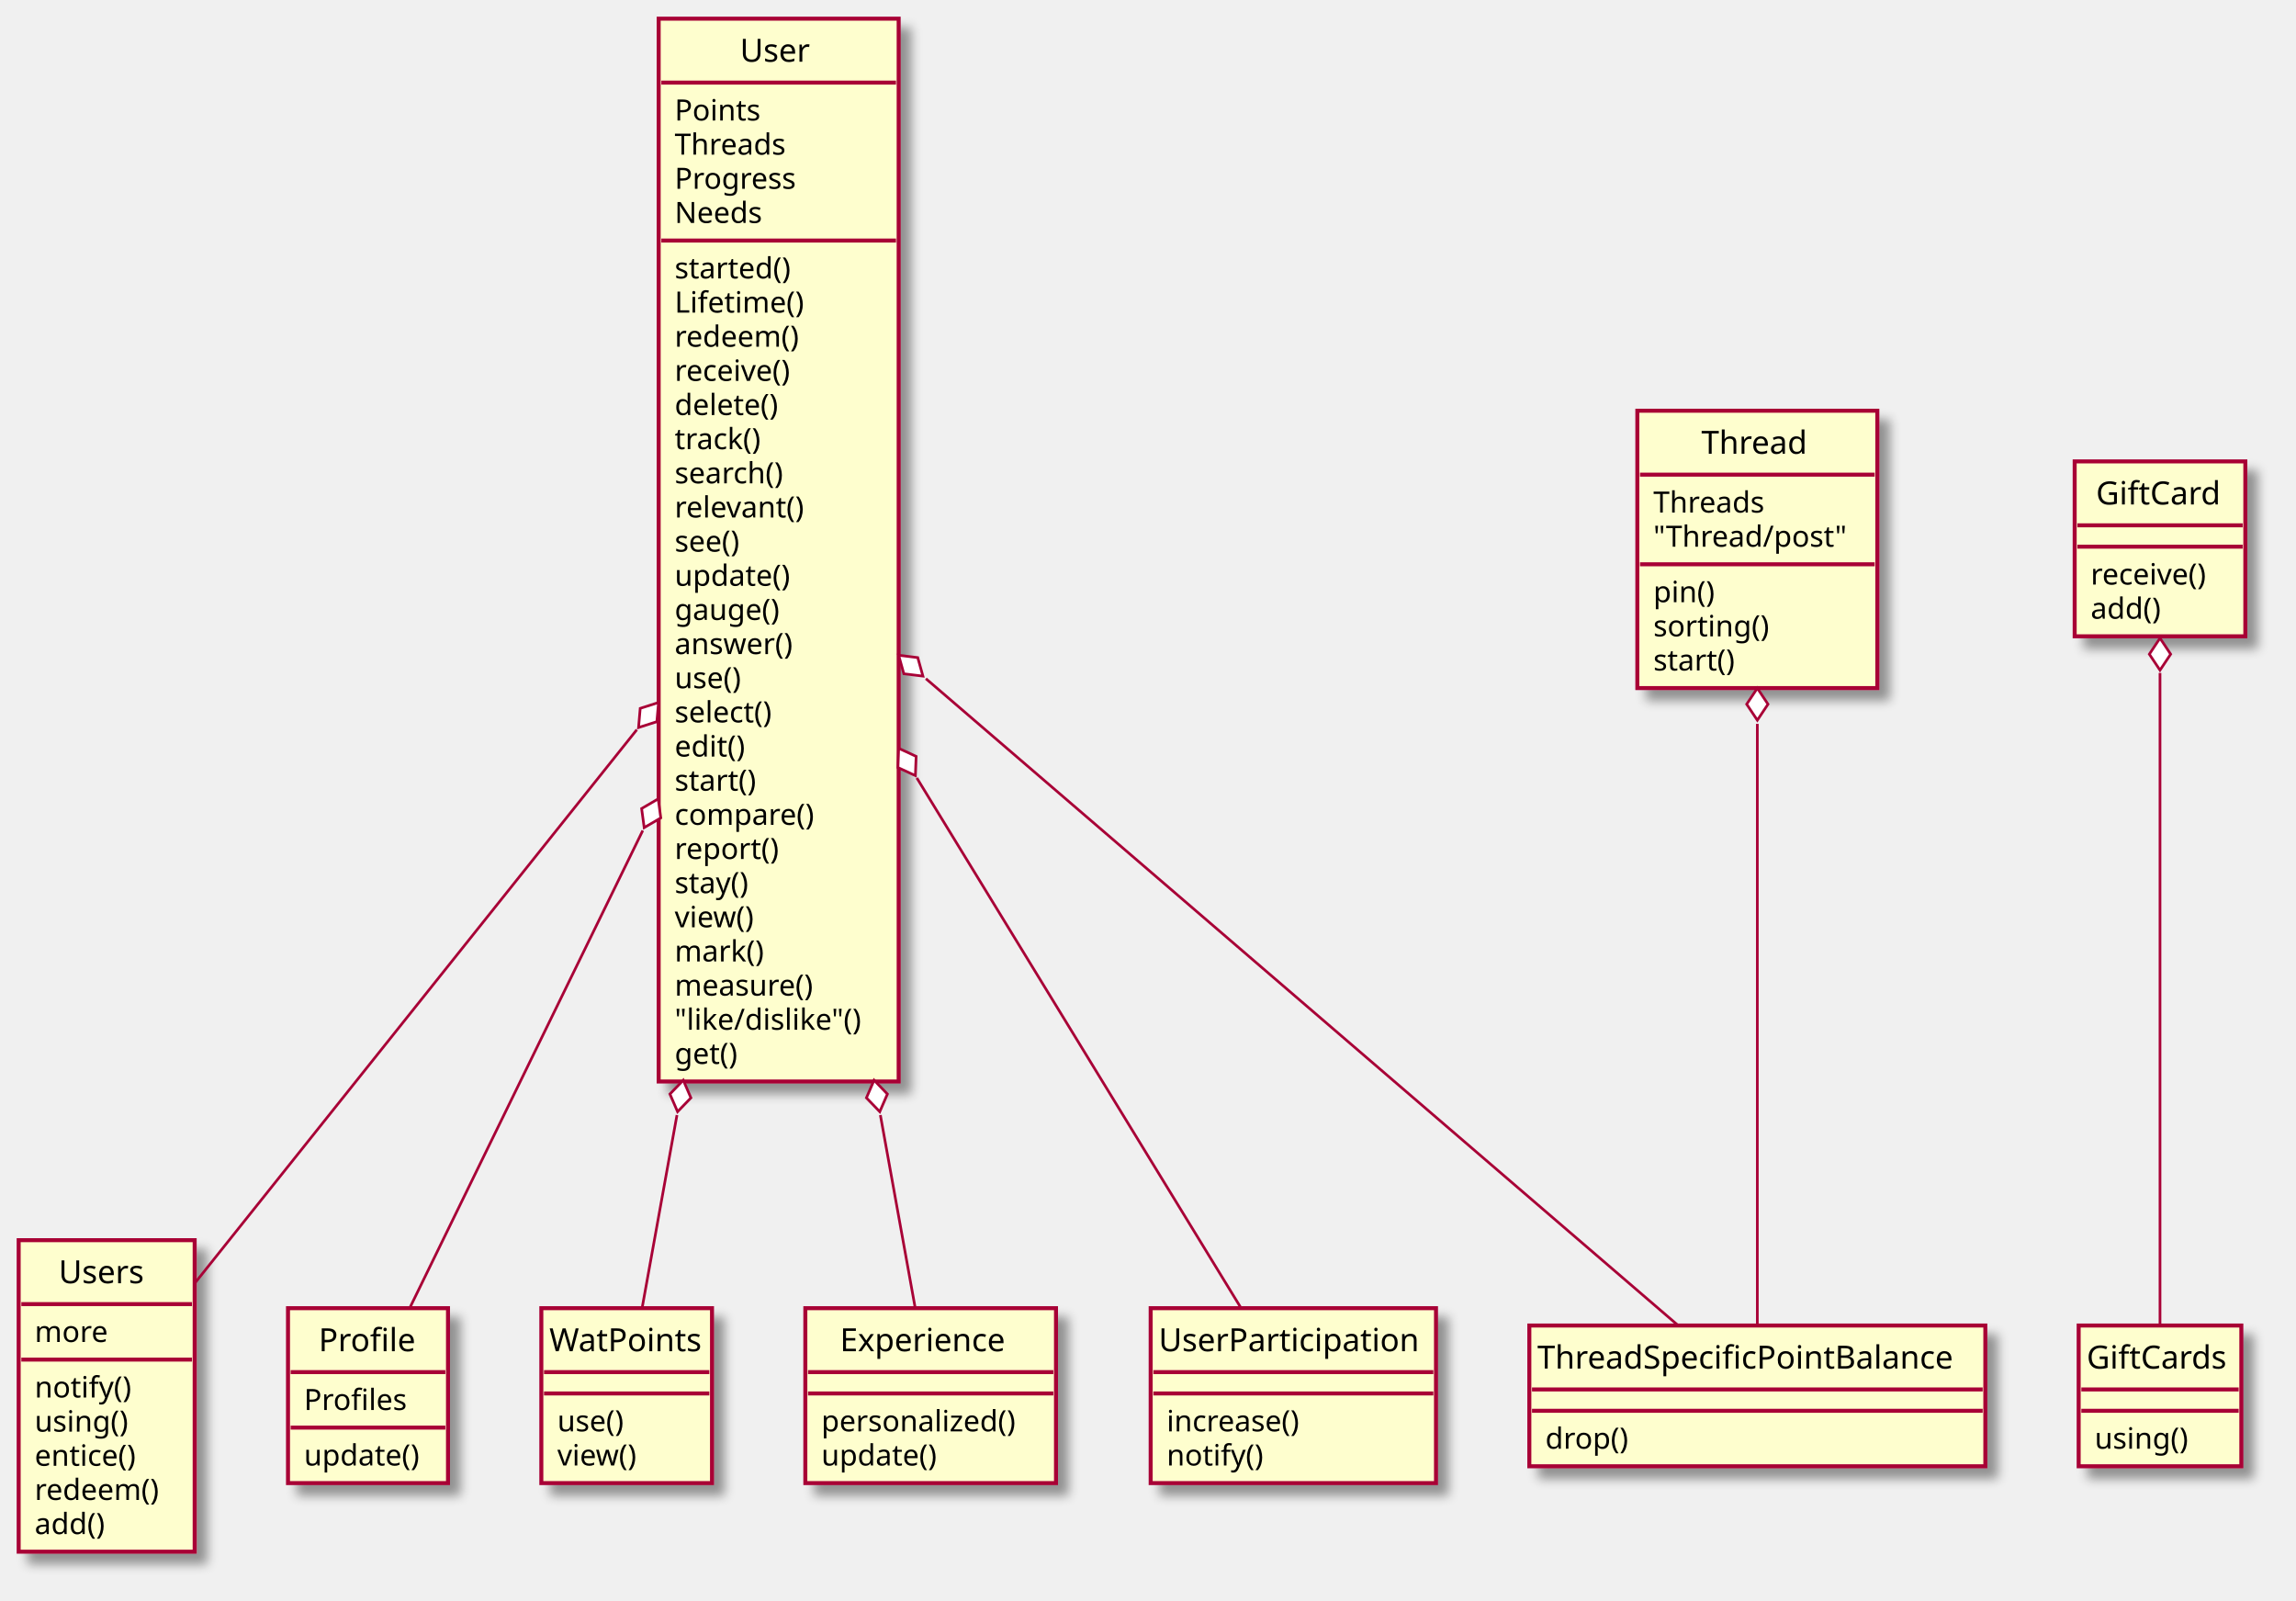
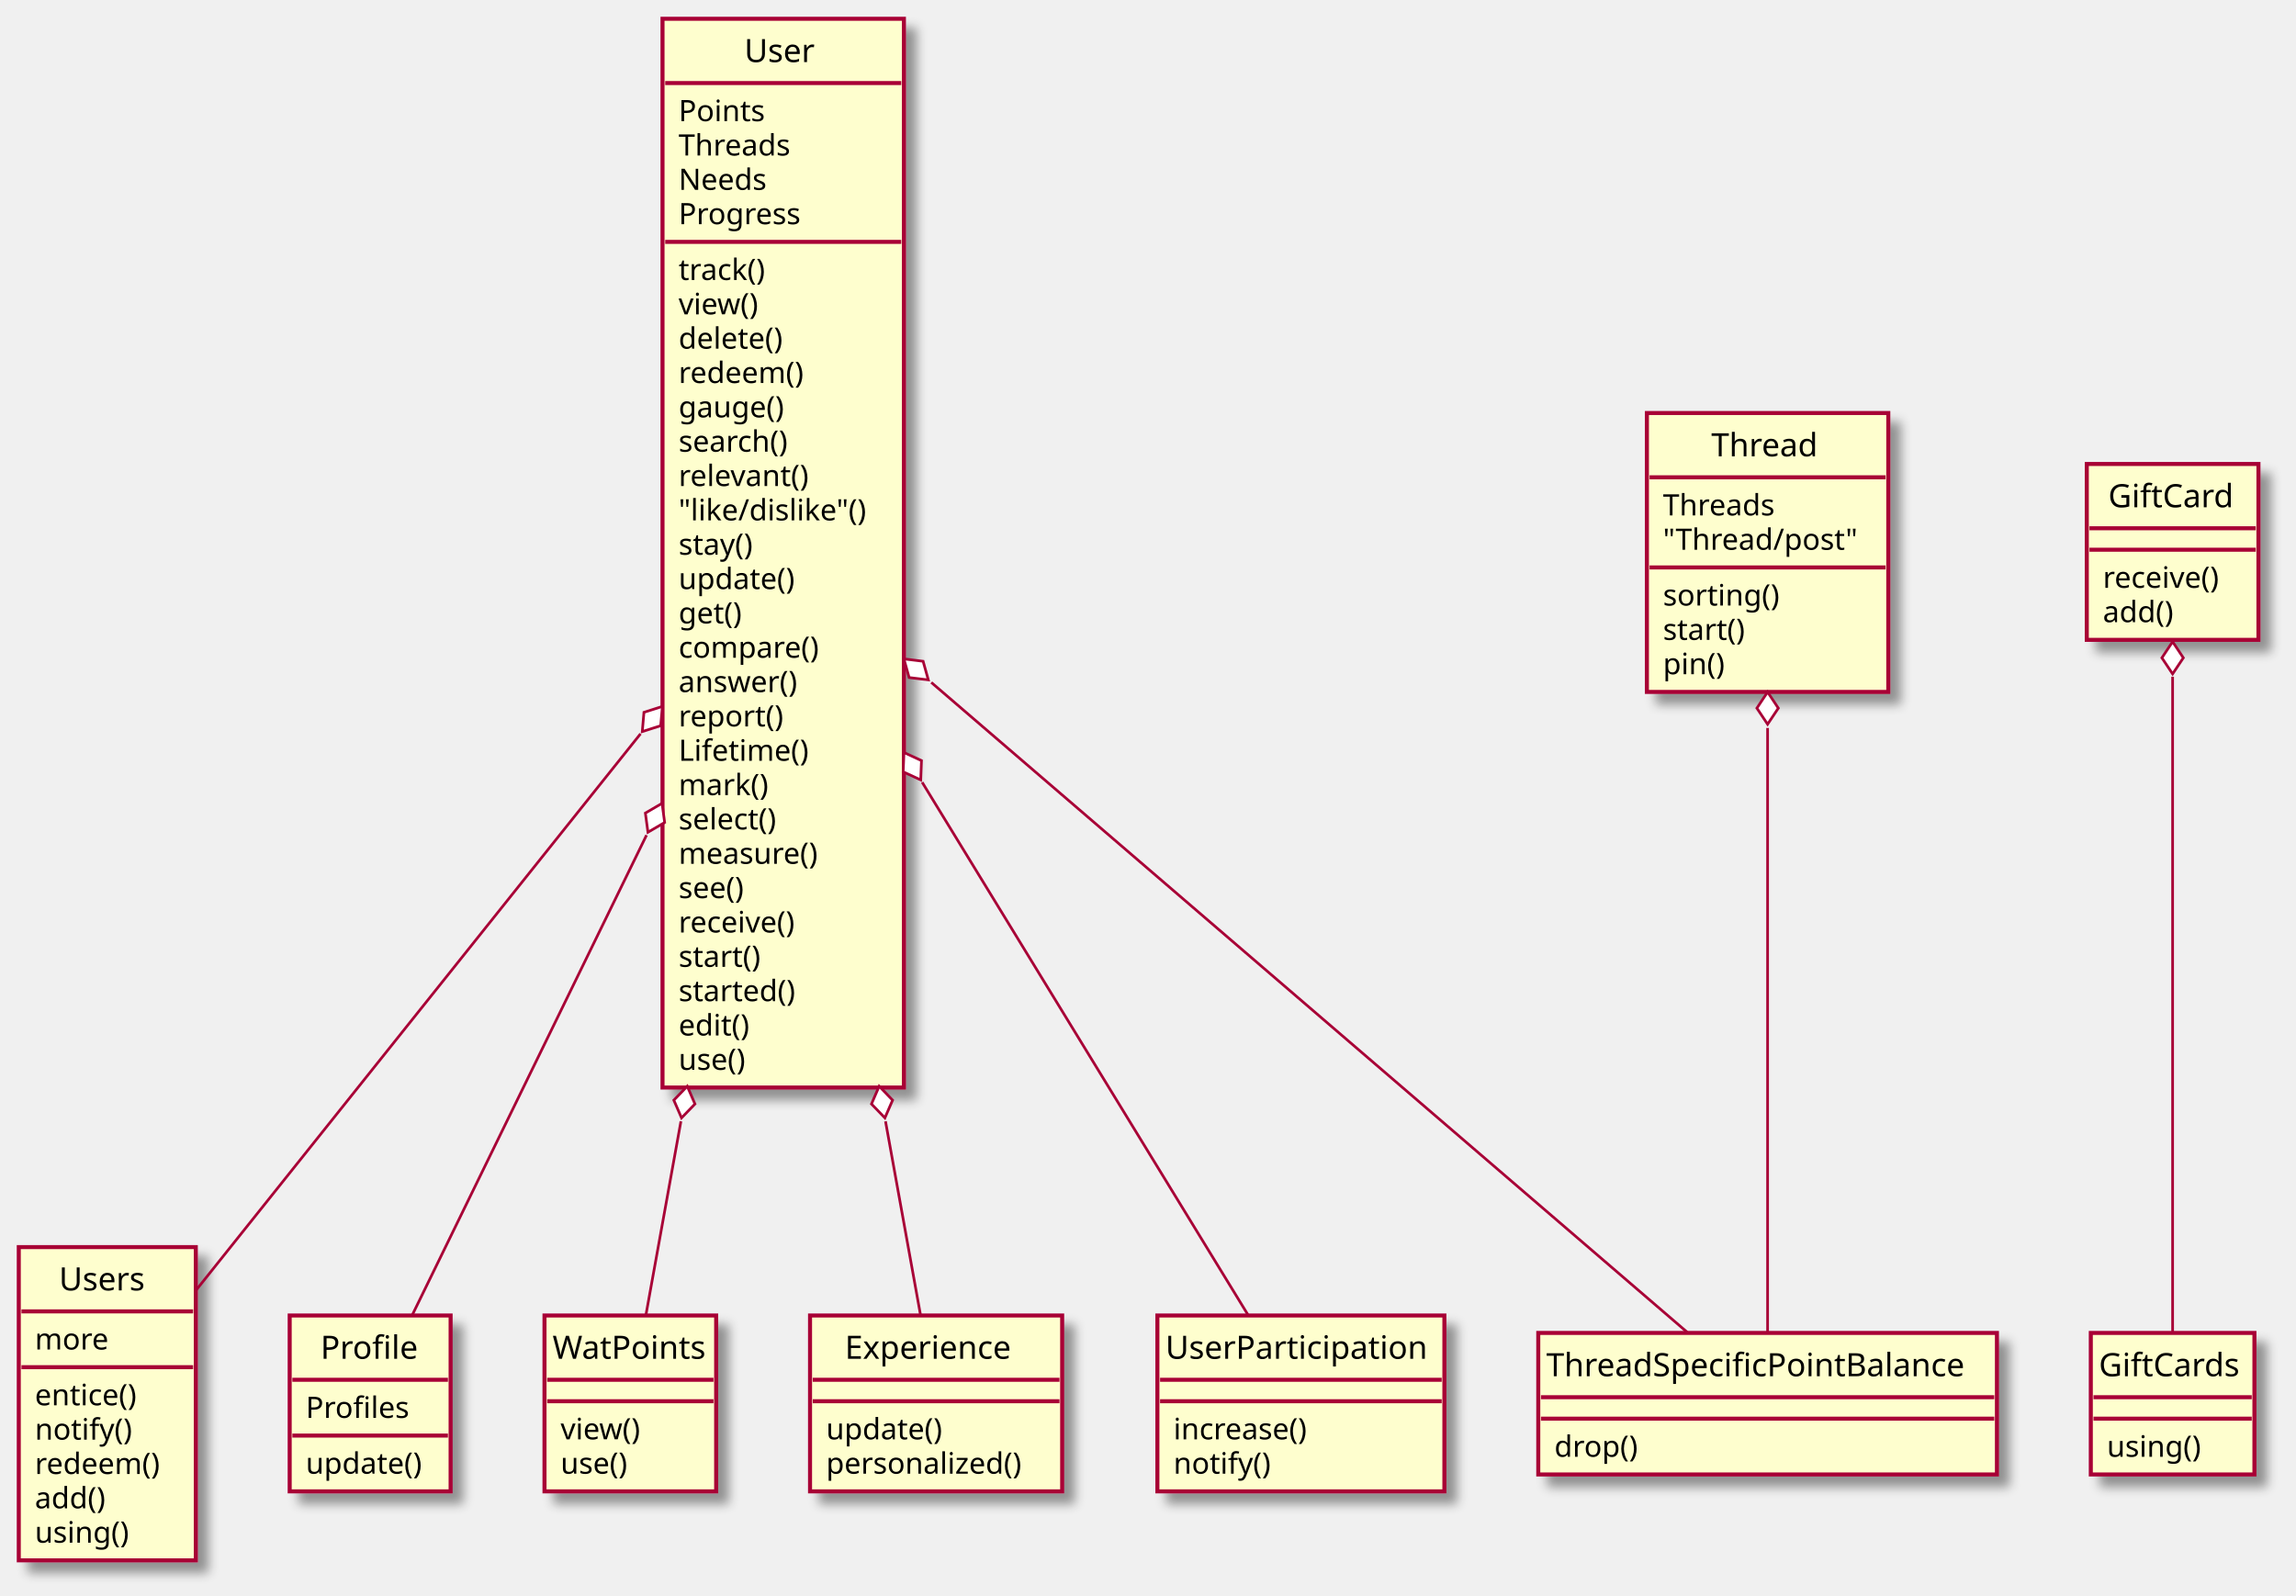
- <svg xmlns="http://www.w3.org/2000/svg" contentScriptType="application/ecmascript" contentStyleType="text/css" height="600px" preserveAspectRatio="none" style="width:861px;height:600px;" version="1.1" viewBox="0 0 861 600" width="861px" zoomAndPan="magnify">
+ <svg xmlns="http://www.w3.org/2000/svg" contentScriptType="application/ecmascript" contentStyleType="text/css" height="595px" preserveAspectRatio="none" style="width:856px;height:595px;" version="1.1" viewBox="0 0 856 595" width="856px" zoomAndPan="magnify">
  <defs>
-     <filter height="300%" id="f1qrqn8c54nh28" width="300%" x="-1" y="-1">
+     <filter height="300%" id="f93k760z76h7q" width="300%" x="-1" y="-1">
      <feGaussianBlur result="blurOut" stdDeviation="2.0" />
      <feColorMatrix in="blurOut" result="blurOut2" type="matrix" values="0 0 0 0 0 0 0 0 0 0 0 0 0 0 0 0 0 0 .4 0" />
      <feOffset dx="4.0" dy="4.0" in="blurOut2" result="blurOut3" />
      <feBlend in="SourceGraphic" in2="blurOut3" mode="normal" />
    </filter>
  </defs>
  <g>
-     <rect codeLine="2" fill="#FEFECE" filter="url(#f1qrqn8c54nh28)" height="398.5" id="User" style="stroke: #A80036; stroke-width: 1.5;" width="90" x="247" y="7" />
+     <rect codeLine="2" fill="#FEFECE" filter="url(#f93k760z76h7q)" height="398.5" id="User" style="stroke: #A80036; stroke-width: 1.5;" width="90" x="247" y="7" />
    <text fill="#000000" font-family="sans-serif" font-size="12" lengthAdjust="spacingAndGlyphs" textLength="29" x="277.5" y="23.139">User</text>
    <line style="stroke: #A80036; stroke-width: 1.5;" x1="248" x2="336" y1="30.969" y2="30.969" />
    <text fill="#000000" font-family="sans-serif" font-size="11" lengthAdjust="spacingAndGlyphs" textLength="33" x="253" y="45.179">Points</text>
    <text fill="#000000" font-family="sans-serif" font-size="11" lengthAdjust="spacingAndGlyphs" textLength="46" x="253" y="57.984">Threads</text>
-     <text fill="#000000" font-family="sans-serif" font-size="11" lengthAdjust="spacingAndGlyphs" textLength="48" x="253" y="70.789">Progress</text>
-     <text fill="#000000" font-family="sans-serif" font-size="11" lengthAdjust="spacingAndGlyphs" textLength="37" x="253" y="83.593">Needs</text>
+     <text fill="#000000" font-family="sans-serif" font-size="11" lengthAdjust="spacingAndGlyphs" textLength="37" x="253" y="70.789">Needs</text>
+     <text fill="#000000" font-family="sans-serif" font-size="11" lengthAdjust="spacingAndGlyphs" textLength="48" x="253" y="83.593">Progress</text>
    <line style="stroke: #A80036; stroke-width: 1.5;" x1="248" x2="336" y1="90.188" y2="90.188" />
-     <text fill="#000000" font-family="sans-serif" font-size="11" lengthAdjust="spacingAndGlyphs" textLength="48" x="253" y="104.398">started()</text>
-     <text fill="#000000" font-family="sans-serif" font-size="11" lengthAdjust="spacingAndGlyphs" textLength="55" x="253" y="117.203">Lifetime()</text>
-     <text fill="#000000" font-family="sans-serif" font-size="11" lengthAdjust="spacingAndGlyphs" textLength="54" x="253" y="130.007">redeem()</text>
-     <text fill="#000000" font-family="sans-serif" font-size="11" lengthAdjust="spacingAndGlyphs" textLength="52" x="253" y="142.812">receive()</text>
-     <text fill="#000000" font-family="sans-serif" font-size="11" lengthAdjust="spacingAndGlyphs" textLength="46" x="253" y="155.617">delete()</text>
-     <text fill="#000000" font-family="sans-serif" font-size="11" lengthAdjust="spacingAndGlyphs" textLength="35" x="253" y="168.421">track()</text>
-     <text fill="#000000" font-family="sans-serif" font-size="11" lengthAdjust="spacingAndGlyphs" textLength="46" x="253" y="181.226">search()</text>
-     <text fill="#000000" font-family="sans-serif" font-size="11" lengthAdjust="spacingAndGlyphs" textLength="56" x="253" y="194.031">relevant()</text>
-     <text fill="#000000" font-family="sans-serif" font-size="11" lengthAdjust="spacingAndGlyphs" textLength="30" x="253" y="206.835">see()</text>
+     <text fill="#000000" font-family="sans-serif" font-size="11" lengthAdjust="spacingAndGlyphs" textLength="35" x="253" y="104.398">track()</text>
+     <text fill="#000000" font-family="sans-serif" font-size="11" lengthAdjust="spacingAndGlyphs" textLength="35" x="253" y="117.203">view()</text>
+     <text fill="#000000" font-family="sans-serif" font-size="11" lengthAdjust="spacingAndGlyphs" textLength="46" x="253" y="130.007">delete()</text>
+     <text fill="#000000" font-family="sans-serif" font-size="11" lengthAdjust="spacingAndGlyphs" textLength="54" x="253" y="142.812">redeem()</text>
+     <text fill="#000000" font-family="sans-serif" font-size="11" lengthAdjust="spacingAndGlyphs" textLength="44" x="253" y="155.617">gauge()</text>
+     <text fill="#000000" font-family="sans-serif" font-size="11" lengthAdjust="spacingAndGlyphs" textLength="46" x="253" y="168.421">search()</text>
+     <text fill="#000000" font-family="sans-serif" font-size="11" lengthAdjust="spacingAndGlyphs" textLength="56" x="253" y="181.226">relevant()</text>
+     <text fill="#000000" font-family="sans-serif" font-size="11" lengthAdjust="spacingAndGlyphs" textLength="78" x="253" y="194.031">"like/dislike"()</text>
+     <text fill="#000000" font-family="sans-serif" font-size="11" lengthAdjust="spacingAndGlyphs" textLength="32" x="253" y="206.835">stay()</text>
    <text fill="#000000" font-family="sans-serif" font-size="11" lengthAdjust="spacingAndGlyphs" textLength="48" x="253" y="219.64">update()</text>
-     <text fill="#000000" font-family="sans-serif" font-size="11" lengthAdjust="spacingAndGlyphs" textLength="44" x="253" y="232.445">gauge()</text>
-     <text fill="#000000" font-family="sans-serif" font-size="11" lengthAdjust="spacingAndGlyphs" textLength="49" x="253" y="245.25">answer()</text>
-     <text fill="#000000" font-family="sans-serif" font-size="11" lengthAdjust="spacingAndGlyphs" textLength="29" x="253" y="258.054">use()</text>
-     <text fill="#000000" font-family="sans-serif" font-size="11" lengthAdjust="spacingAndGlyphs" textLength="43" x="253" y="270.859">select()</text>
-     <text fill="#000000" font-family="sans-serif" font-size="11" lengthAdjust="spacingAndGlyphs" textLength="30" x="253" y="283.664">edit()</text>
-     <text fill="#000000" font-family="sans-serif" font-size="11" lengthAdjust="spacingAndGlyphs" textLength="33" x="253" y="296.468">start()</text>
-     <text fill="#000000" font-family="sans-serif" font-size="11" lengthAdjust="spacingAndGlyphs" textLength="58" x="253" y="309.273">compare()</text>
-     <text fill="#000000" font-family="sans-serif" font-size="11" lengthAdjust="spacingAndGlyphs" textLength="42" x="253" y="322.078">report()</text>
-     <text fill="#000000" font-family="sans-serif" font-size="11" lengthAdjust="spacingAndGlyphs" textLength="32" x="253" y="334.882">stay()</text>
-     <text fill="#000000" font-family="sans-serif" font-size="11" lengthAdjust="spacingAndGlyphs" textLength="35" x="253" y="347.687">view()</text>
-     <text fill="#000000" font-family="sans-serif" font-size="11" lengthAdjust="spacingAndGlyphs" textLength="36" x="253" y="360.492">mark()</text>
-     <text fill="#000000" font-family="sans-serif" font-size="11" lengthAdjust="spacingAndGlyphs" textLength="59" x="253" y="373.296">measure()</text>
-     <text fill="#000000" font-family="sans-serif" font-size="11" lengthAdjust="spacingAndGlyphs" textLength="78" x="253" y="386.101">"like/dislike"()</text>
-     <text fill="#000000" font-family="sans-serif" font-size="11" lengthAdjust="spacingAndGlyphs" textLength="27" x="253" y="398.906">get()</text>
-     <rect codeLine="32" fill="#FEFECE" filter="url(#f1qrqn8c54nh28)" height="116.797" id="Users" style="stroke: #A80036; stroke-width: 1.5;" width="66" x="7" y="465" />
+     <text fill="#000000" font-family="sans-serif" font-size="11" lengthAdjust="spacingAndGlyphs" textLength="27" x="253" y="232.445">get()</text>
+     <text fill="#000000" font-family="sans-serif" font-size="11" lengthAdjust="spacingAndGlyphs" textLength="58" x="253" y="245.25">compare()</text>
+     <text fill="#000000" font-family="sans-serif" font-size="11" lengthAdjust="spacingAndGlyphs" textLength="49" x="253" y="258.054">answer()</text>
+     <text fill="#000000" font-family="sans-serif" font-size="11" lengthAdjust="spacingAndGlyphs" textLength="42" x="253" y="270.859">report()</text>
+     <text fill="#000000" font-family="sans-serif" font-size="11" lengthAdjust="spacingAndGlyphs" textLength="55" x="253" y="283.664">Lifetime()</text>
+     <text fill="#000000" font-family="sans-serif" font-size="11" lengthAdjust="spacingAndGlyphs" textLength="36" x="253" y="296.468">mark()</text>
+     <text fill="#000000" font-family="sans-serif" font-size="11" lengthAdjust="spacingAndGlyphs" textLength="43" x="253" y="309.273">select()</text>
+     <text fill="#000000" font-family="sans-serif" font-size="11" lengthAdjust="spacingAndGlyphs" textLength="59" x="253" y="322.078">measure()</text>
+     <text fill="#000000" font-family="sans-serif" font-size="11" lengthAdjust="spacingAndGlyphs" textLength="30" x="253" y="334.882">see()</text>
+     <text fill="#000000" font-family="sans-serif" font-size="11" lengthAdjust="spacingAndGlyphs" textLength="52" x="253" y="347.687">receive()</text>
+     <text fill="#000000" font-family="sans-serif" font-size="11" lengthAdjust="spacingAndGlyphs" textLength="33" x="253" y="360.492">start()</text>
+     <text fill="#000000" font-family="sans-serif" font-size="11" lengthAdjust="spacingAndGlyphs" textLength="48" x="253" y="373.296">started()</text>
+     <text fill="#000000" font-family="sans-serif" font-size="11" lengthAdjust="spacingAndGlyphs" textLength="30" x="253" y="386.101">edit()</text>
+     <text fill="#000000" font-family="sans-serif" font-size="11" lengthAdjust="spacingAndGlyphs" textLength="29" x="253" y="398.906">use()</text>
+     <rect codeLine="32" fill="#FEFECE" filter="url(#f93k760z76h7q)" height="116.797" id="Users" style="stroke: #A80036; stroke-width: 1.5;" width="66" x="7" y="465" />
    <text fill="#000000" font-family="sans-serif" font-size="12" lengthAdjust="spacingAndGlyphs" textLength="36" x="22" y="481.139">Users</text>
    <line style="stroke: #A80036; stroke-width: 1.5;" x1="8" x2="72" y1="488.969" y2="488.969" />
    <text fill="#000000" font-family="sans-serif" font-size="11" lengthAdjust="spacingAndGlyphs" textLength="30" x="13" y="503.179">more</text>
    <line style="stroke: #A80036; stroke-width: 1.5;" x1="8" x2="72" y1="509.773" y2="509.773" />
-     <text fill="#000000" font-family="sans-serif" font-size="11" lengthAdjust="spacingAndGlyphs" textLength="40" x="13" y="523.984">notify()</text>
-     <text fill="#000000" font-family="sans-serif" font-size="11" lengthAdjust="spacingAndGlyphs" textLength="38" x="13" y="536.789">using()</text>
-     <text fill="#000000" font-family="sans-serif" font-size="11" lengthAdjust="spacingAndGlyphs" textLength="44" x="13" y="549.593">entice()</text>
-     <text fill="#000000" font-family="sans-serif" font-size="11" lengthAdjust="spacingAndGlyphs" textLength="54" x="13" y="562.398">redeem()</text>
-     <text fill="#000000" font-family="sans-serif" font-size="11" lengthAdjust="spacingAndGlyphs" textLength="29" x="13" y="575.203">add()</text>
-     <rect codeLine="40" fill="#FEFECE" filter="url(#f1qrqn8c54nh28)" height="65.578" id="GiftCard" style="stroke: #A80036; stroke-width: 1.5;" width="64" x="778" y="173" />
+     <text fill="#000000" font-family="sans-serif" font-size="11" lengthAdjust="spacingAndGlyphs" textLength="44" x="13" y="523.984">entice()</text>
+     <text fill="#000000" font-family="sans-serif" font-size="11" lengthAdjust="spacingAndGlyphs" textLength="40" x="13" y="536.789">notify()</text>
+     <text fill="#000000" font-family="sans-serif" font-size="11" lengthAdjust="spacingAndGlyphs" textLength="54" x="13" y="549.593">redeem()</text>
+     <text fill="#000000" font-family="sans-serif" font-size="11" lengthAdjust="spacingAndGlyphs" textLength="29" x="13" y="562.398">add()</text>
+     <text fill="#000000" font-family="sans-serif" font-size="11" lengthAdjust="spacingAndGlyphs" textLength="38" x="13" y="575.203">using()</text>
+     <rect codeLine="40" fill="#FEFECE" filter="url(#f93k760z76h7q)" height="103.992" id="Thread" style="stroke: #A80036; stroke-width: 1.5;" width="90" x="614" y="154" />
+     <text fill="#000000" font-family="sans-serif" font-size="12" lengthAdjust="spacingAndGlyphs" textLength="42" x="638" y="170.139">Thread</text>
+     <line style="stroke: #A80036; stroke-width: 1.5;" x1="615" x2="703" y1="177.969" y2="177.969" />
+     <text fill="#000000" font-family="sans-serif" font-size="11" lengthAdjust="spacingAndGlyphs" textLength="46" x="620" y="192.179">Threads</text>
+     <text fill="#000000" font-family="sans-serif" font-size="11" lengthAdjust="spacingAndGlyphs" textLength="78" x="620" y="204.984">"Thread/post"</text>
+     <line style="stroke: #A80036; stroke-width: 1.5;" x1="615" x2="703" y1="211.578" y2="211.578" />
+     <text fill="#000000" font-family="sans-serif" font-size="11" lengthAdjust="spacingAndGlyphs" textLength="46" x="620" y="225.789">sorting()</text>
+     <text fill="#000000" font-family="sans-serif" font-size="11" lengthAdjust="spacingAndGlyphs" textLength="33" x="620" y="238.593">start()</text>
+     <text fill="#000000" font-family="sans-serif" font-size="11" lengthAdjust="spacingAndGlyphs" textLength="25" x="620" y="251.398">pin()</text>
+     <rect codeLine="47" fill="#FEFECE" filter="url(#f93k760z76h7q)" height="65.578" id="Profile" style="stroke: #A80036; stroke-width: 1.5;" width="60" x="108" y="490.5" />
+     <text fill="#000000" font-family="sans-serif" font-size="12" lengthAdjust="spacingAndGlyphs" textLength="37" x="119.5" y="506.639">Profile</text>
+     <line style="stroke: #A80036; stroke-width: 1.5;" x1="109" x2="167" y1="514.469" y2="514.469" />
+     <text fill="#000000" font-family="sans-serif" font-size="11" lengthAdjust="spacingAndGlyphs" textLength="41" x="114" y="528.679">Profiles</text>
+     <line style="stroke: #A80036; stroke-width: 1.5;" x1="109" x2="167" y1="535.273" y2="535.273" />
+     <text fill="#000000" font-family="sans-serif" font-size="11" lengthAdjust="spacingAndGlyphs" textLength="48" x="114" y="549.484">update()</text>
+     <rect codeLine="51" fill="#FEFECE" filter="url(#f93k760z76h7q)" height="65.578" id="GiftCard" style="stroke: #A80036; stroke-width: 1.5;" width="64" x="778" y="173" />
    <text fill="#000000" font-family="sans-serif" font-size="12" lengthAdjust="spacingAndGlyphs" textLength="48" x="786" y="189.139">GiftCard</text>
    <line style="stroke: #A80036; stroke-width: 1.5;" x1="779" x2="841" y1="196.969" y2="196.969" />
    <line style="stroke: #A80036; stroke-width: 1.5;" x1="779" x2="841" y1="204.969" y2="204.969" />
    <text fill="#000000" font-family="sans-serif" font-size="11" lengthAdjust="spacingAndGlyphs" textLength="52" x="784" y="219.179">receive()</text>
    <text fill="#000000" font-family="sans-serif" font-size="11" lengthAdjust="spacingAndGlyphs" textLength="29" x="784" y="231.984">add()</text>
-     <rect codeLine="44" fill="#FEFECE" filter="url(#f1qrqn8c54nh28)" height="65.578" id="Profile" style="stroke: #A80036; stroke-width: 1.5;" width="60" x="108" y="490.5" />
-     <text fill="#000000" font-family="sans-serif" font-size="12" lengthAdjust="spacingAndGlyphs" textLength="37" x="119.5" y="506.639">Profile</text>
-     <line style="stroke: #A80036; stroke-width: 1.5;" x1="109" x2="167" y1="514.469" y2="514.469" />
-     <text fill="#000000" font-family="sans-serif" font-size="11" lengthAdjust="spacingAndGlyphs" textLength="41" x="114" y="528.679">Profiles</text>
-     <line style="stroke: #A80036; stroke-width: 1.5;" x1="109" x2="167" y1="535.273" y2="535.273" />
-     <text fill="#000000" font-family="sans-serif" font-size="11" lengthAdjust="spacingAndGlyphs" textLength="48" x="114" y="549.484">update()</text>
-     <rect codeLine="48" fill="#FEFECE" filter="url(#f1qrqn8c54nh28)" height="103.992" id="Thread" style="stroke: #A80036; stroke-width: 1.5;" width="90" x="614" y="154" />
-     <text fill="#000000" font-family="sans-serif" font-size="12" lengthAdjust="spacingAndGlyphs" textLength="42" x="638" y="170.139">Thread</text>
-     <line style="stroke: #A80036; stroke-width: 1.5;" x1="615" x2="703" y1="177.969" y2="177.969" />
-     <text fill="#000000" font-family="sans-serif" font-size="11" lengthAdjust="spacingAndGlyphs" textLength="46" x="620" y="192.179">Threads</text>
-     <text fill="#000000" font-family="sans-serif" font-size="11" lengthAdjust="spacingAndGlyphs" textLength="78" x="620" y="204.984">"Thread/post"</text>
-     <line style="stroke: #A80036; stroke-width: 1.5;" x1="615" x2="703" y1="211.578" y2="211.578" />
-     <text fill="#000000" font-family="sans-serif" font-size="11" lengthAdjust="spacingAndGlyphs" textLength="25" x="620" y="225.789">pin()</text>
-     <text fill="#000000" font-family="sans-serif" font-size="11" lengthAdjust="spacingAndGlyphs" textLength="46" x="620" y="238.593">sorting()</text>
-     <text fill="#000000" font-family="sans-serif" font-size="11" lengthAdjust="spacingAndGlyphs" textLength="33" x="620" y="251.398">start()</text>
-     <rect codeLine="55" fill="#FEFECE" filter="url(#f1qrqn8c54nh28)" height="52.773" id="GiftCards" style="stroke: #A80036; stroke-width: 1.5;" width="61" x="779.5" y="497" />
+     <rect codeLine="55" fill="#FEFECE" filter="url(#f93k760z76h7q)" height="52.773" id="GiftCards" style="stroke: #A80036; stroke-width: 1.5;" width="61" x="779.5" y="497" />
    <text fill="#000000" font-family="sans-serif" font-size="12" lengthAdjust="spacingAndGlyphs" textLength="55" x="782.5" y="513.139">GiftCards</text>
    <line style="stroke: #A80036; stroke-width: 1.5;" x1="780.5" x2="839.5" y1="520.969" y2="520.969" />
    <line style="stroke: #A80036; stroke-width: 1.5;" x1="780.5" x2="839.5" y1="528.969" y2="528.969" />
    <text fill="#000000" font-family="sans-serif" font-size="11" lengthAdjust="spacingAndGlyphs" textLength="38" x="785.5" y="543.179">using()</text>
-     <rect codeLine="58" fill="#FEFECE" filter="url(#f1qrqn8c54nh28)" height="65.578" id="WatPoints" style="stroke: #A80036; stroke-width: 1.5;" width="64" x="203" y="490.5" />
+     <rect codeLine="58" fill="#FEFECE" filter="url(#f93k760z76h7q)" height="65.578" id="WatPoints" style="stroke: #A80036; stroke-width: 1.5;" width="64" x="203" y="490.5" />
    <text fill="#000000" font-family="sans-serif" font-size="12" lengthAdjust="spacingAndGlyphs" textLength="58" x="206" y="506.639">WatPoints</text>
    <line style="stroke: #A80036; stroke-width: 1.5;" x1="204" x2="266" y1="514.469" y2="514.469" />
    <line style="stroke: #A80036; stroke-width: 1.5;" x1="204" x2="266" y1="522.469" y2="522.469" />
-     <text fill="#000000" font-family="sans-serif" font-size="11" lengthAdjust="spacingAndGlyphs" textLength="29" x="209" y="536.679">use()</text>
-     <text fill="#000000" font-family="sans-serif" font-size="11" lengthAdjust="spacingAndGlyphs" textLength="35" x="209" y="549.484">view()</text>
-     <rect codeLine="62" fill="#FEFECE" filter="url(#f1qrqn8c54nh28)" height="65.578" id="Experience" style="stroke: #A80036; stroke-width: 1.5;" width="94" x="302" y="490.5" />
+     <text fill="#000000" font-family="sans-serif" font-size="11" lengthAdjust="spacingAndGlyphs" textLength="35" x="209" y="536.679">view()</text>
+     <text fill="#000000" font-family="sans-serif" font-size="11" lengthAdjust="spacingAndGlyphs" textLength="29" x="209" y="549.484">use()</text>
+     <rect codeLine="62" fill="#FEFECE" filter="url(#f93k760z76h7q)" height="65.578" id="Experience" style="stroke: #A80036; stroke-width: 1.5;" width="94" x="302" y="490.5" />
    <text fill="#000000" font-family="sans-serif" font-size="12" lengthAdjust="spacingAndGlyphs" textLength="68" x="315" y="506.639">Experience</text>
    <line style="stroke: #A80036; stroke-width: 1.5;" x1="303" x2="395" y1="514.469" y2="514.469" />
    <line style="stroke: #A80036; stroke-width: 1.5;" x1="303" x2="395" y1="522.469" y2="522.469" />
-     <text fill="#000000" font-family="sans-serif" font-size="11" lengthAdjust="spacingAndGlyphs" textLength="82" x="308" y="536.679">personalized()</text>
-     <text fill="#000000" font-family="sans-serif" font-size="11" lengthAdjust="spacingAndGlyphs" textLength="48" x="308" y="549.484">update()</text>
-     <rect codeLine="66" fill="#FEFECE" filter="url(#f1qrqn8c54nh28)" height="52.773" id="ThreadSpecificPointBalance" style="stroke: #A80036; stroke-width: 1.5;" width="171" x="573.5" y="497" />
+     <text fill="#000000" font-family="sans-serif" font-size="11" lengthAdjust="spacingAndGlyphs" textLength="48" x="308" y="536.679">update()</text>
+     <text fill="#000000" font-family="sans-serif" font-size="11" lengthAdjust="spacingAndGlyphs" textLength="82" x="308" y="549.484">personalized()</text>
+     <rect codeLine="66" fill="#FEFECE" filter="url(#f93k760z76h7q)" height="52.773" id="ThreadSpecificPointBalance" style="stroke: #A80036; stroke-width: 1.5;" width="171" x="573.5" y="497" />
    <text fill="#000000" font-family="sans-serif" font-size="12" lengthAdjust="spacingAndGlyphs" textLength="165" x="576.5" y="513.139">ThreadSpecificPointBalance</text>
    <line style="stroke: #A80036; stroke-width: 1.5;" x1="574.5" x2="743.5" y1="520.969" y2="520.969" />
    <line style="stroke: #A80036; stroke-width: 1.5;" x1="574.5" x2="743.5" y1="528.969" y2="528.969" />
    <text fill="#000000" font-family="sans-serif" font-size="11" lengthAdjust="spacingAndGlyphs" textLength="33" x="579.5" y="543.179">drop()</text>
-     <rect codeLine="69" fill="#FEFECE" filter="url(#f1qrqn8c54nh28)" height="65.578" id="UserParticipation" style="stroke: #A80036; stroke-width: 1.5;" width="107" x="431.5" y="490.5" />
+     <rect codeLine="69" fill="#FEFECE" filter="url(#f93k760z76h7q)" height="65.578" id="UserParticipation" style="stroke: #A80036; stroke-width: 1.5;" width="107" x="431.5" y="490.5" />
    <text fill="#000000" font-family="sans-serif" font-size="12" lengthAdjust="spacingAndGlyphs" textLength="101" x="434.5" y="506.639">UserParticipation</text>
    <line style="stroke: #A80036; stroke-width: 1.5;" x1="432.5" x2="537.5" y1="514.469" y2="514.469" />
    <line style="stroke: #A80036; stroke-width: 1.5;" x1="432.5" x2="537.5" y1="522.469" y2="522.469" />
    <text fill="#000000" font-family="sans-serif" font-size="11" lengthAdjust="spacingAndGlyphs" textLength="57" x="437.5" y="536.679">increase()</text>
    <text fill="#000000" font-family="sans-serif" font-size="11" lengthAdjust="spacingAndGlyphs" textLength="40" x="437.5" y="549.484">notify()</text>
-     <path codeLine="73" d="M347.203,254.457 C425.868,322.083 567.496,443.837 629.064,496.765 " fill="none" id="User&lt;-ThreadSpecificPointBalance" style="stroke: #A80036; stroke-width: 1.0;" />
+     <path codeLine="73" d="M659,271.421 C659,340.983 659,448.351 659,496.994 " fill="none" id="Thread-backto-ThreadSpecificPointBalance" style="stroke: #A80036; stroke-width: 1.0;" />
+     <polygon fill="#FFFFFF" points="659,258.041,655,264.041,659,270.041,663,264.041,659,258.041" style="stroke: #A80036; stroke-width: 1.0;" />
+     <path codeLine="74" d="M810,252.318 C810,319.496 810,443.313 810,496.79 " fill="none" id="GiftCard-backto-GiftCards" style="stroke: #A80036; stroke-width: 1.0;" />
+     <polygon fill="#FFFFFF" points="810,239.281,806,245.281,810,251.281,814,245.281,810,239.281" style="stroke: #A80036; stroke-width: 1.0;" />
+     <path codeLine="75" d="M241.04,311.401 C210.641,373.681 174.103,448.536 153.721,490.293 " fill="none" id="User-backto-Profile" style="stroke: #A80036; stroke-width: 1.0;" />
+     <polygon fill="#FFFFFF" points="246.835,299.529,240.608,303.166,241.571,310.313,247.798,306.676,246.835,299.529" style="stroke: #A80036; stroke-width: 1.0;" />
+     <path codeLine="76" d="M238.805,273.599 C188.692,336.34 115.189,428.364 73.019,481.16 " fill="none" id="User-backto-Users" style="stroke: #A80036; stroke-width: 1.0;" />
+     <polygon fill="#FFFFFF" points="246.947,263.405,240.077,265.597,239.458,272.781,246.328,270.589,246.947,263.405" style="stroke: #A80036; stroke-width: 1.0;" />
+     <path codeLine="77" d="M330.137,418.09 C335.211,446.178 339.824,471.709 343.218,490.494 " fill="none" id="User-backto-Experience" style="stroke: #A80036; stroke-width: 1.0;" />
+     <polygon fill="#FFFFFF" points="327.775,405.019,324.906,411.635,329.909,416.828,332.778,410.212,327.775,405.019" style="stroke: #A80036; stroke-width: 1.0;" />
+     <path codeLine="78" d="M347.203,254.457 C425.868,322.083 567.496,443.837 629.064,496.765 " fill="none" id="User-backto-ThreadSpecificPointBalance" style="stroke: #A80036; stroke-width: 1.0;" />
    <polygon fill="#FFFFFF" points="337.001,245.686,338.942,252.631,346.1,253.51,344.158,246.565,337.001,245.686" style="stroke: #A80036; stroke-width: 1.0;" />
-     <path codeLine="74" d="M343.805,291.686 C383.779,357.032 436.886,443.847 465.215,490.157 " fill="none" id="User&lt;-UserParticipation" style="stroke: #A80036; stroke-width: 1.0;" />
+     <path codeLine="79" d="M343.805,291.686 C383.779,357.032 436.886,443.847 465.215,490.157 " fill="none" id="User-backto-UserParticipation" style="stroke: #A80036; stroke-width: 1.0;" />
    <polygon fill="#FFFFFF" points="337.006,280.573,336.725,287.779,343.268,290.81,343.549,283.604,337.006,280.573" style="stroke: #A80036; stroke-width: 1.0;" />
-     <path codeLine="75" d="M238.805,273.599 C188.692,336.34 115.189,428.364 73.019,481.16 " fill="none" id="User&lt;-Users" style="stroke: #A80036; stroke-width: 1.0;" />
-     <polygon fill="#FFFFFF" points="246.947,263.405,240.077,265.597,239.458,272.781,246.328,270.589,246.947,263.405" style="stroke: #A80036; stroke-width: 1.0;" />
-     <path codeLine="76" d="M810,252.318 C810,319.496 810,443.313 810,496.79 " fill="none" id="GiftCard&lt;-GiftCards" style="stroke: #A80036; stroke-width: 1.0;" />
-     <polygon fill="#FFFFFF" points="810,239.281,806,245.281,810,251.281,814,245.281,810,239.281" style="stroke: #A80036; stroke-width: 1.0;" />
-     <path codeLine="77" d="M241.04,311.401 C210.641,373.681 174.103,448.536 153.721,490.293 " fill="none" id="User&lt;-Profile" style="stroke: #A80036; stroke-width: 1.0;" />
-     <polygon fill="#FFFFFF" points="246.835,299.529,240.608,303.166,241.571,310.313,247.798,306.676,246.835,299.529" style="stroke: #A80036; stroke-width: 1.0;" />
-     <path codeLine="78" d="M659,271.421 C659,340.983 659,448.351 659,496.994 " fill="none" id="Thread&lt;-ThreadSpecificPointBalance" style="stroke: #A80036; stroke-width: 1.0;" />
-     <polygon fill="#FFFFFF" points="659,258.041,655,264.041,659,270.041,663,264.041,659,258.041" style="stroke: #A80036; stroke-width: 1.0;" />
-     <path codeLine="79" d="M253.863,418.09 C248.789,446.178 244.176,471.709 240.782,490.494 " fill="none" id="User&lt;-WatPoints" style="stroke: #A80036; stroke-width: 1.0;" />
+     <path codeLine="80" d="M253.863,418.09 C248.789,446.178 244.176,471.709 240.782,490.494 " fill="none" id="User-backto-WatPoints" style="stroke: #A80036; stroke-width: 1.0;" />
    <polygon fill="#FFFFFF" points="256.225,405.019,251.222,410.212,254.091,416.828,259.094,411.635,256.225,405.019" style="stroke: #A80036; stroke-width: 1.0;" />
-     <path codeLine="80" d="M330.137,418.09 C335.211,446.178 339.824,471.709 343.218,490.494 " fill="none" id="User&lt;-Experience" style="stroke: #A80036; stroke-width: 1.0;" />
-     <polygon fill="#FFFFFF" points="327.775,405.019,324.906,411.635,329.909,416.828,332.778,410.212,327.775,405.019" style="stroke: #A80036; stroke-width: 1.0;" />
  </g>
</svg>
